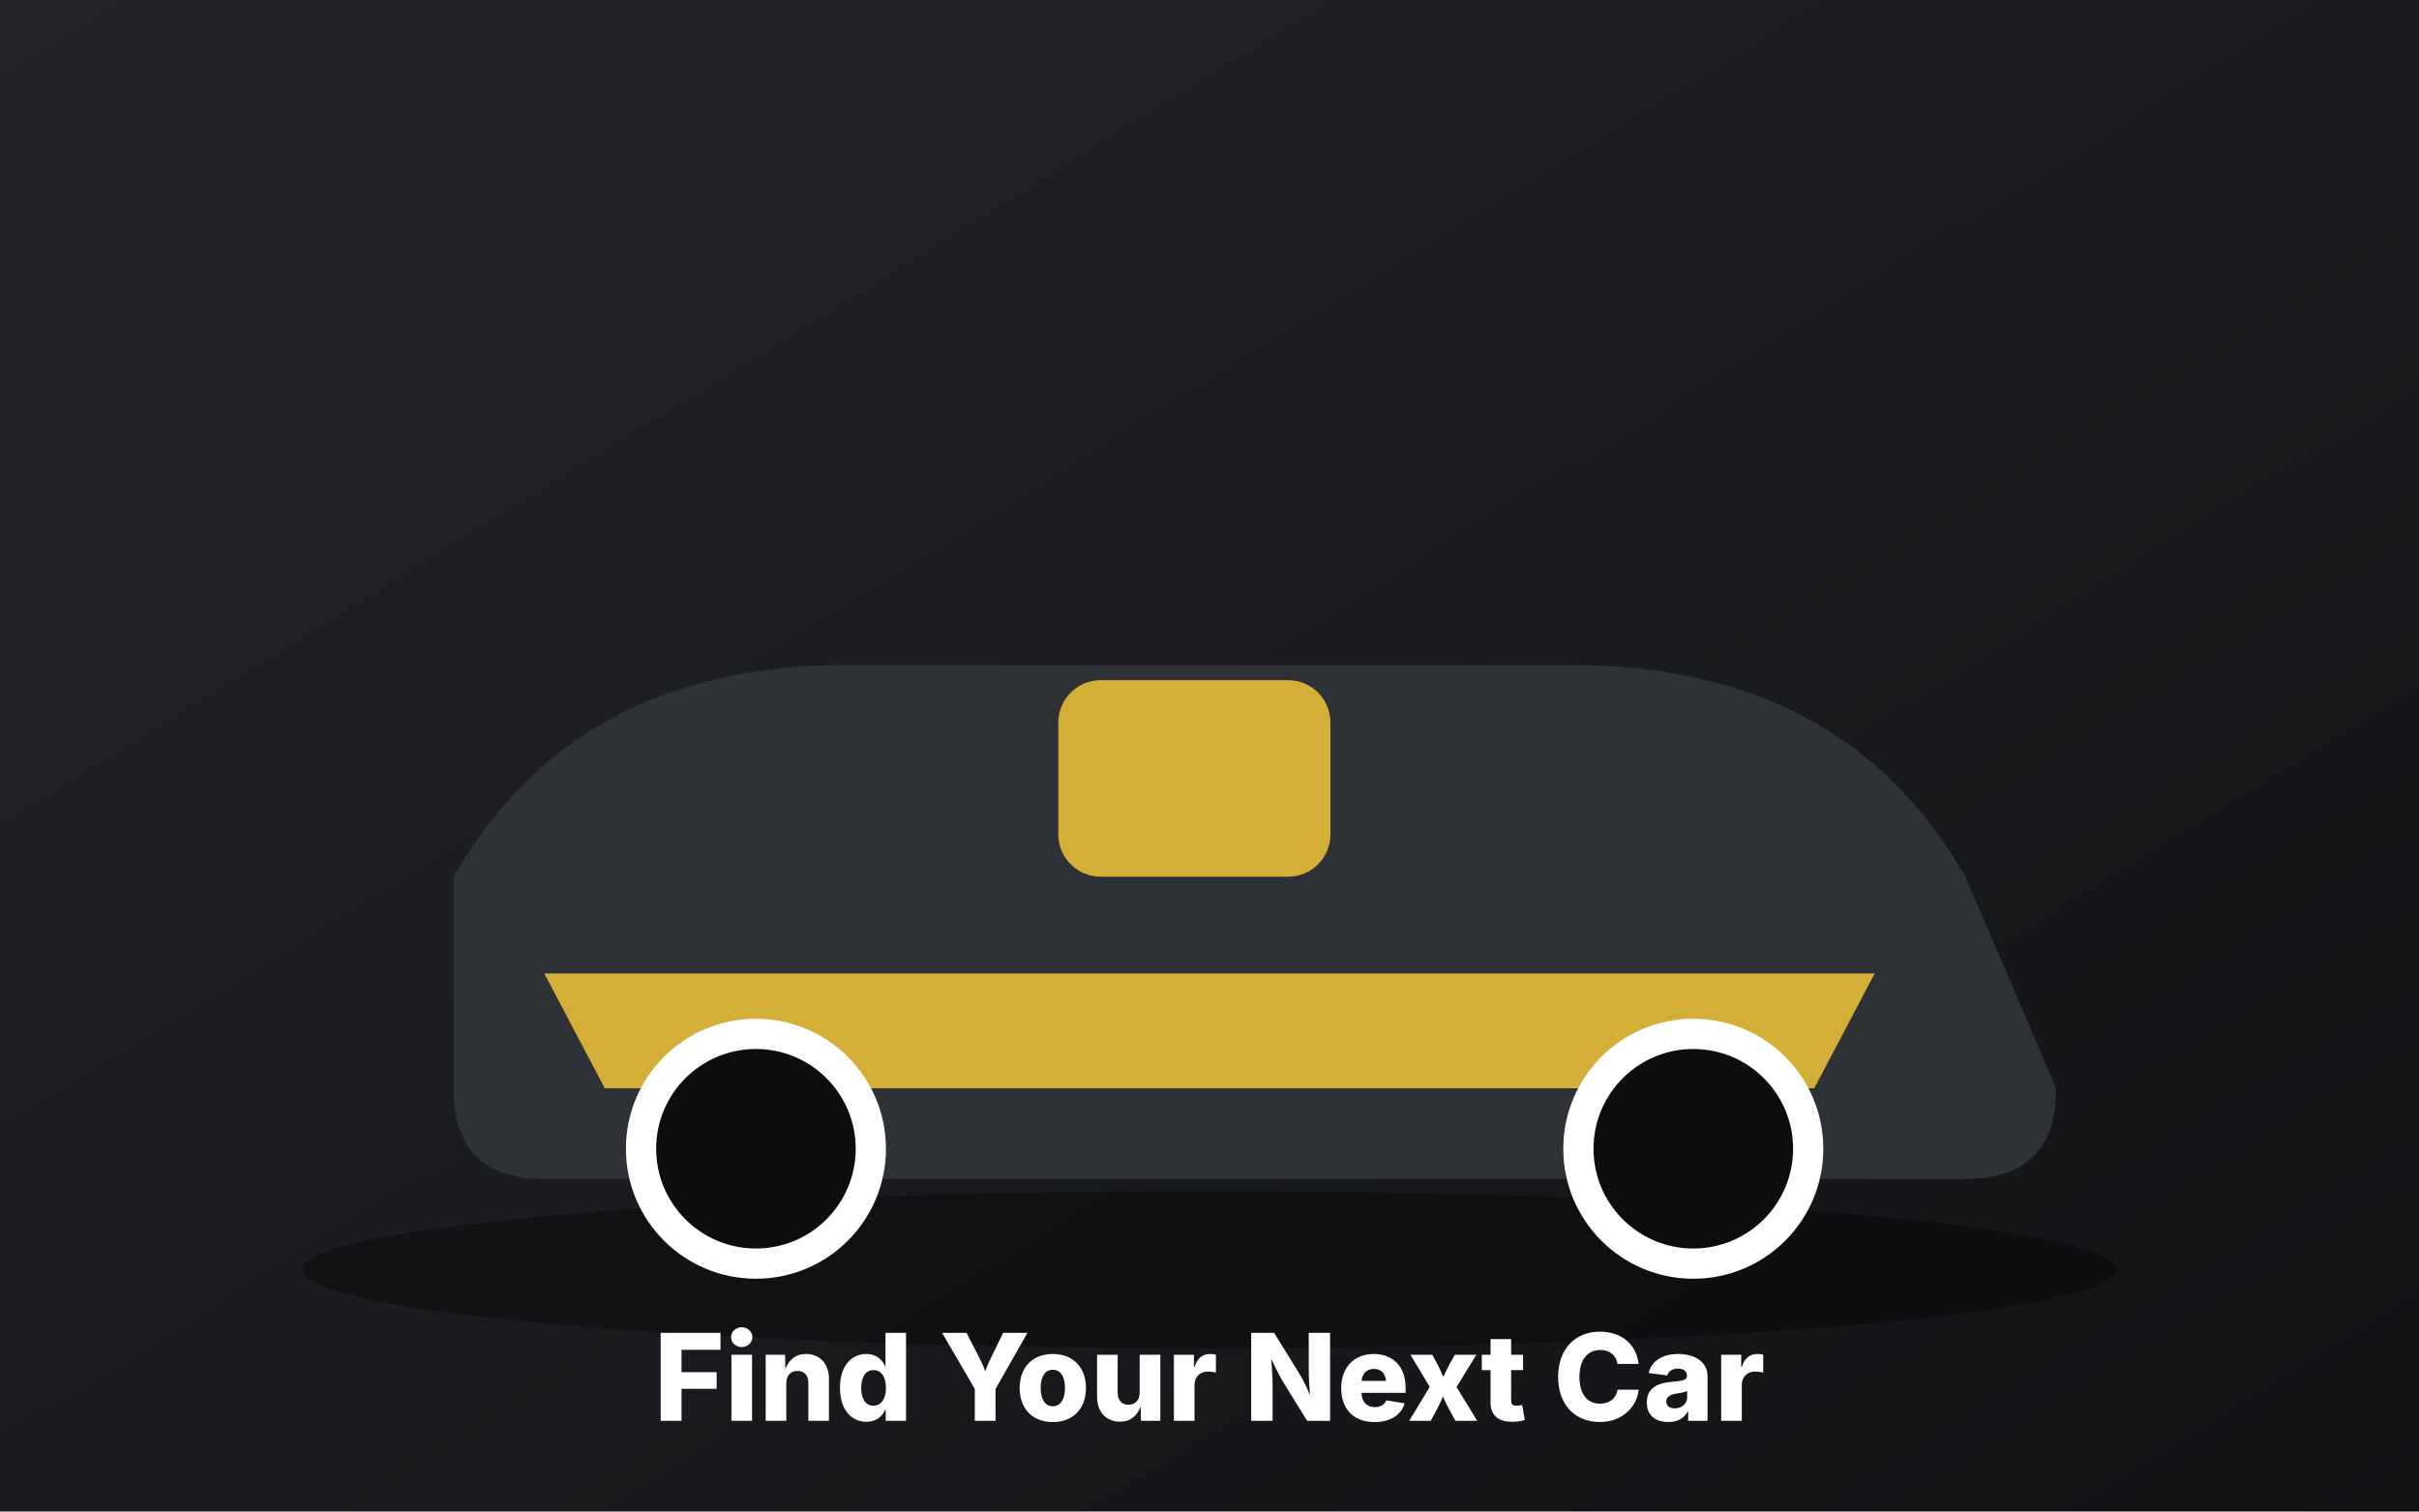
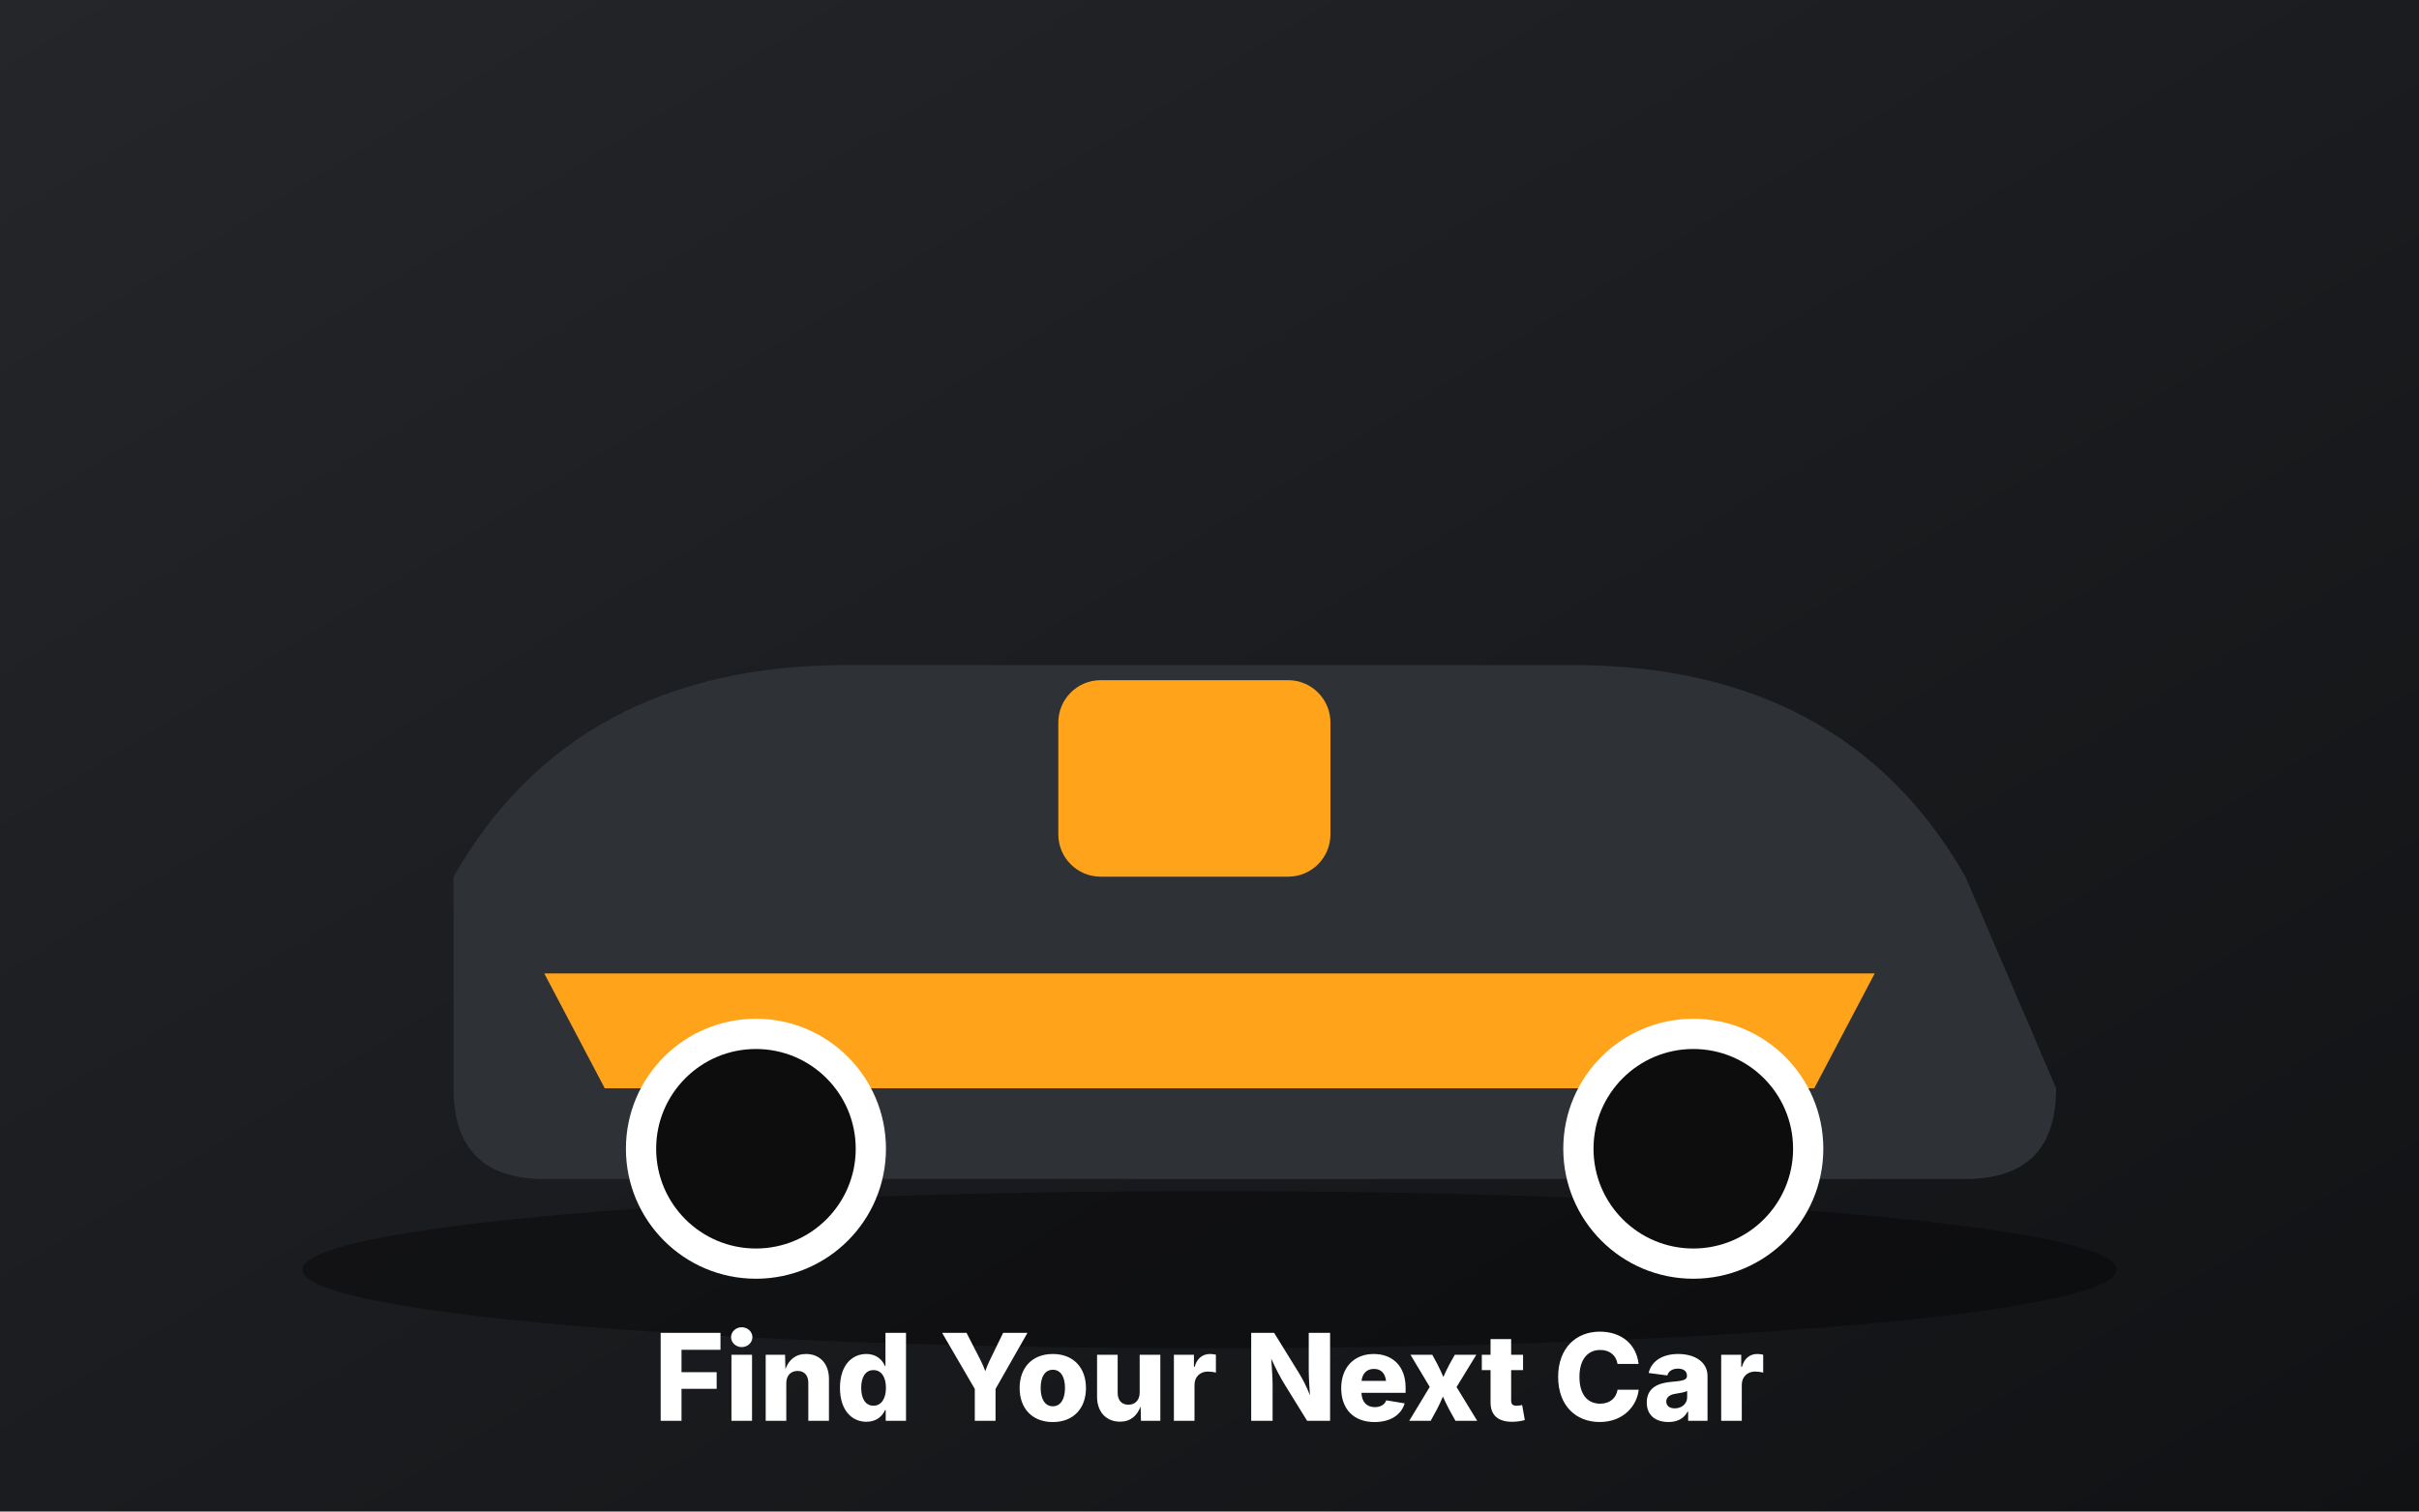
<svg xmlns="http://www.w3.org/2000/svg" viewBox="0 0 800 500">
  <defs>
    <linearGradient id="bg" x1="0" y1="0" x2="1" y2="1">
      <stop offset="0" stop-color="#24262a" />
      <stop offset="1" stop-color="#111214" />
    </linearGradient>
  </defs>
  <rect width="800" height="500" fill="url(#bg)" />
  <ellipse cx="400" cy="420" rx="300" ry="26" fill="#000" opacity="0.35" />
  <path d="M150 290 q40 -70 130 -70 h240 q90 0 130 70 l30 70 q0 30 -30 30 h-470 q-30 0 -30 -30 z" fill="#2e3136" />
-   <path d="M180 322 h440 l-20 38 h-400 z" fill="#d4af37" />
+   <path d="M180 322 h440 l-20 38 h-400 z" fill="#ffa31a" />
  <circle cx="250" cy="380" r="38" fill="#0d0d0d" stroke="#fff" stroke-width="10" />
  <circle cx="560" cy="380" r="38" fill="#0d0d0d" stroke="#fff" stroke-width="10" />
-   <rect x="350" y="225" width="90" height="65" rx="14" fill="#d4af37" />
+   <rect x="350" y="225" width="90" height="65" rx="14" fill="#ffa31a" />
  <text x="400" y="470" font-family="Inter,Arial,sans-serif" font-size="40" font-weight="800" fill="#fff" text-anchor="middle">Find Your Next Car</text>
</svg>
